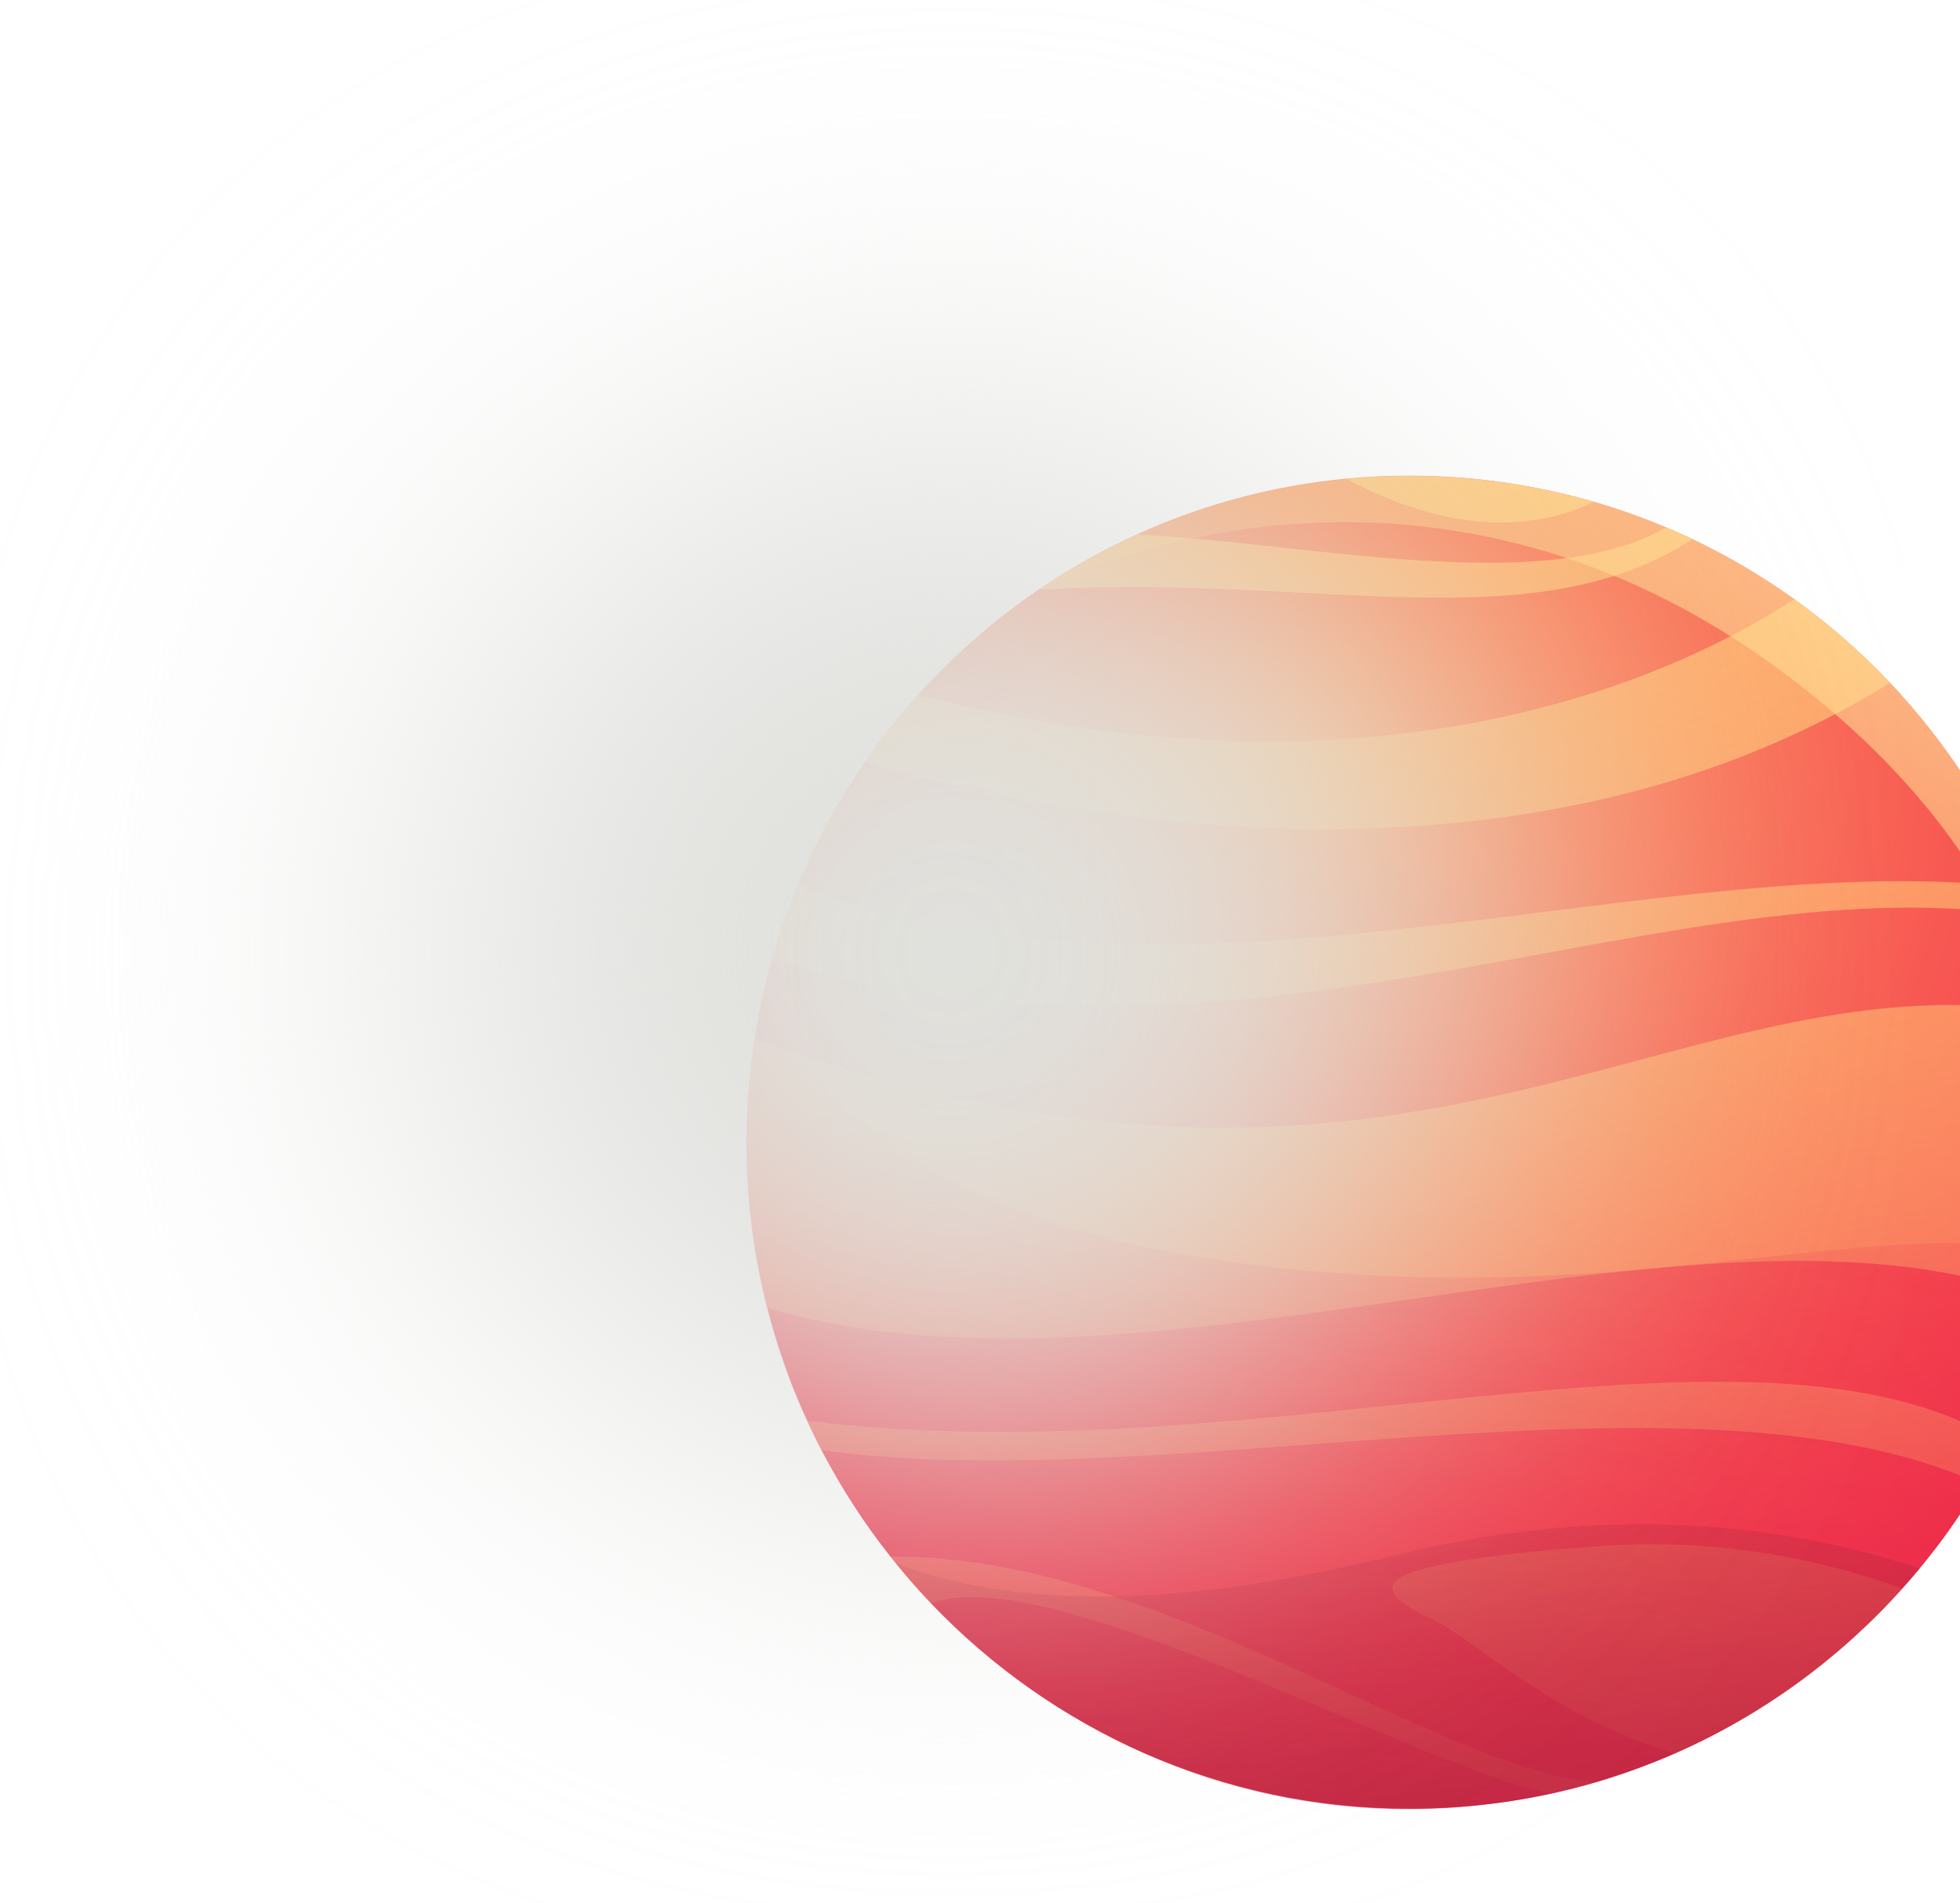
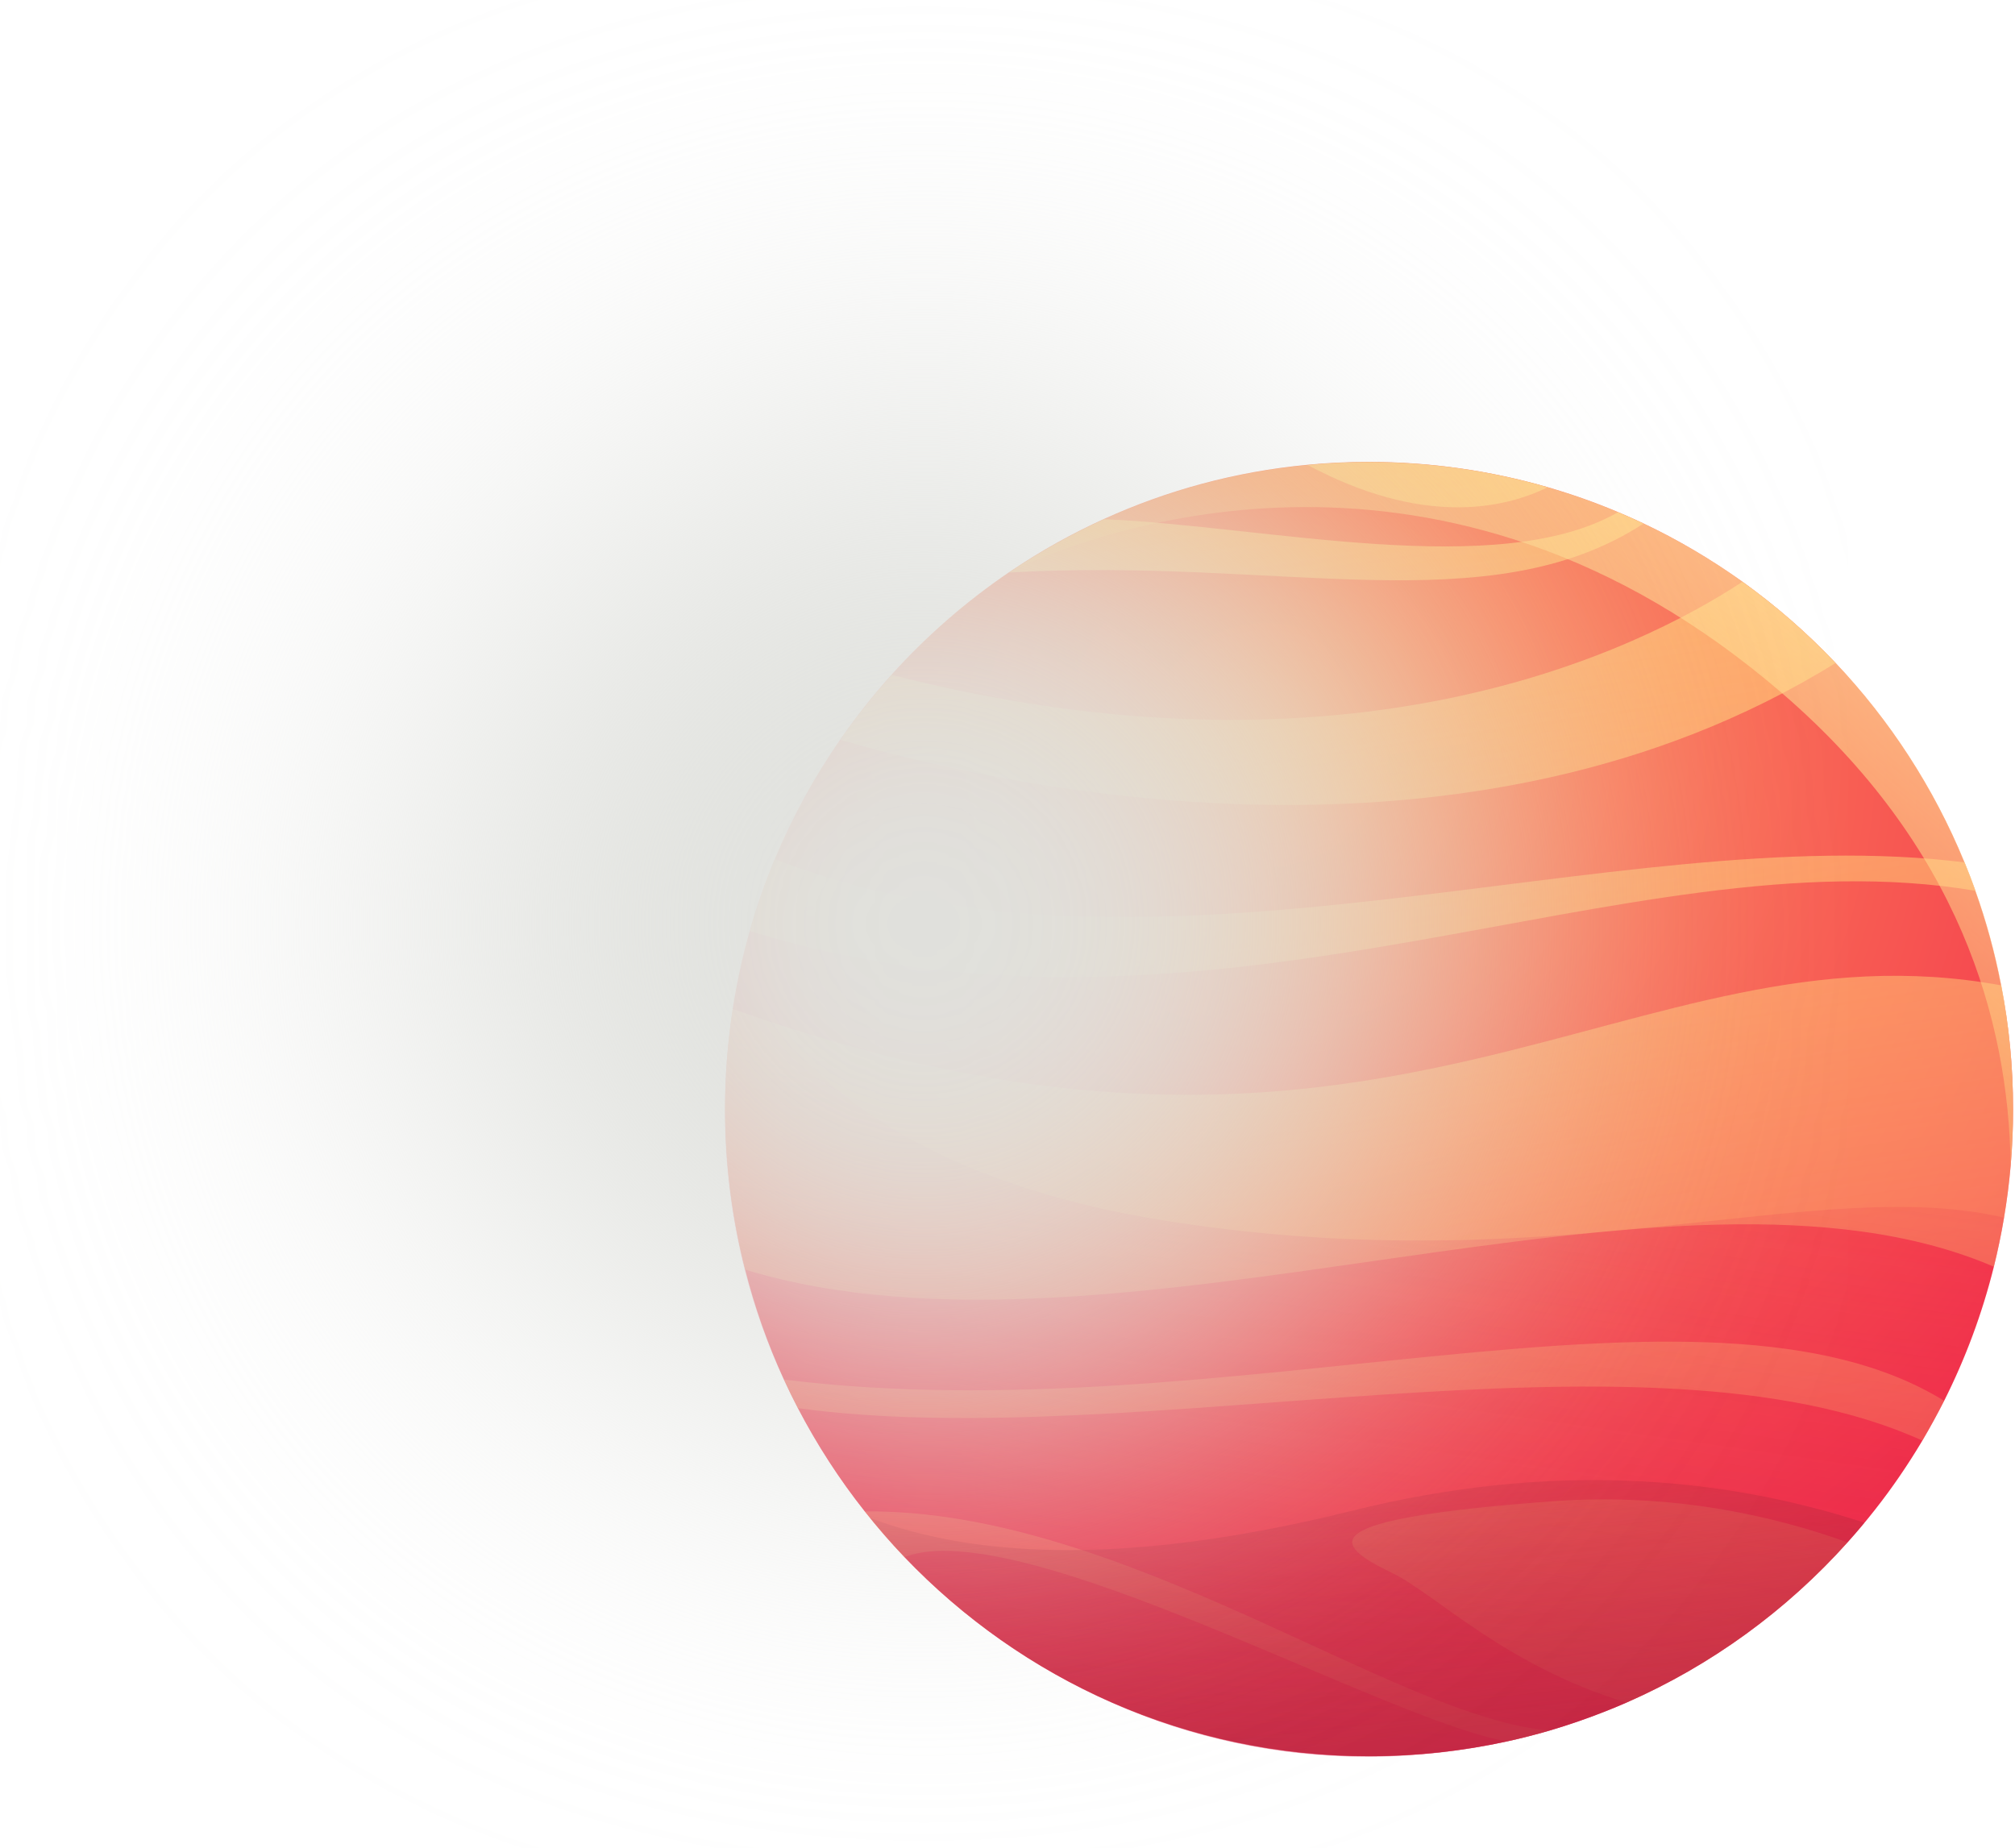
- <svg xmlns="http://www.w3.org/2000/svg" width="956" height="928" viewBox="0 0 956 928" fill="none">
+ <svg xmlns="http://www.w3.org/2000/svg" width="1012" height="928" viewBox="0 0 1012 928" fill="none">
  <path d="M1011.03 557.108C1011.03 566.701 1010.63 576.177 1009.81 585.595C1009.05 594.369 1007.95 603.026 1006.49 611.566C1005.1 619.931 1003.35 628.178 1001.37 636.251C995.491 659.824 987.051 682.402 976.399 703.577C972.965 710.362 969.298 717.03 965.456 723.582C958.238 735.69 950.322 747.33 941.591 758.386C937.167 764.001 932.627 769.441 927.854 774.705C897.178 808.924 859.343 836.533 816.793 855.193C813.649 856.597 810.448 857.884 807.246 859.17C797.758 862.972 788.096 866.307 778.201 869.231C771.157 871.279 764.056 873.092 756.838 874.671C734.544 879.526 711.378 882.1 687.629 882.1C595.893 882.1 513.121 843.728 454.214 782.076C447.229 774.764 440.594 767.101 434.307 759.146C421.501 743.002 410.267 725.571 400.663 707.145C398.218 702.465 395.89 697.669 393.678 692.814C385.587 675.207 379.068 656.782 374.236 637.654C367.659 611.859 364.166 584.835 364.166 556.991C364.166 539.853 365.505 523.065 368.008 506.687C368.998 500.369 370.103 494.169 371.442 488.027C372.897 481.125 374.644 474.34 376.506 467.613C379.999 455.271 384.248 443.163 389.138 431.464C397.985 410.231 409.045 390.109 421.967 371.449C429.883 360.043 438.498 349.163 447.753 338.868C465.274 319.448 485.064 302.193 506.718 287.452C507.416 286.984 508.115 286.516 508.813 286.048C523.249 276.397 538.5 267.915 554.449 260.662C586.114 246.272 620.457 236.855 656.546 233.462C666.732 232.468 677.035 232 687.454 232C718.537 232 748.631 236.446 777.095 244.635C789.202 248.144 801.018 252.297 812.485 257.152C816.792 258.966 821.042 260.837 825.233 262.826C842.695 271.074 859.284 280.901 874.884 292.015C891.765 304.123 907.423 317.752 921.684 332.785C949.041 361.681 971.16 395.549 986.527 432.985C988.448 437.664 990.311 442.461 991.999 447.257C997.47 462.583 1001.84 478.434 1004.98 494.754C1009 515.051 1011.03 535.875 1011.03 557.108Z" fill="url(#paint0_radial_201_2)" />
  <path d="M1011.03 557.109C1011.03 584.426 1007.66 610.923 1001.37 636.251C839.843 566.643 562.074 694.745 374.236 637.713C367.659 611.918 364.166 584.894 364.166 557.05C364.166 539.912 365.505 523.124 368.008 506.746C698.106 624.318 818.131 460.711 1005.1 494.93C1009 515.052 1011.03 535.876 1011.03 557.109Z" fill="url(#paint1_linear_201_2)" />
  <path d="M992.173 447.432C816.268 417.659 611.55 539.56 376.622 467.671C380.115 455.329 384.364 443.221 389.253 431.522C579.943 506.102 809.865 411.108 986.701 433.16C988.622 437.898 990.485 442.636 992.173 447.432Z" fill="url(#paint2_linear_201_2)" />
  <path d="M921.857 333.019C736.872 447.726 503.225 395.257 422.083 371.567C429.999 360.16 438.614 349.28 447.869 338.986C678.838 398.123 823.078 326.351 875.058 292.249C891.938 304.299 907.596 317.986 921.857 333.019Z" fill="url(#paint3_linear_201_2)" />
  <path d="M825.407 263.002C747.641 313.541 642.342 279.731 506.834 287.569C521.91 277.333 537.859 268.383 554.565 260.779C636.58 264.347 752.356 291.722 812.659 257.27C816.967 259.083 821.216 261.013 825.407 263.002Z" fill="url(#paint4_linear_201_2)" />
  <path d="M777.327 244.752C755.441 255.456 714.812 264.581 656.778 233.58C666.965 232.585 677.268 232.117 687.687 232.117C718.77 232.117 748.805 236.504 777.327 244.752Z" fill="url(#paint5_linear_201_2)" />
  <path d="M976.398 703.577C972.964 710.362 969.297 717.031 965.455 723.582C826.512 660.35 570.047 730.66 400.72 707.262C398.275 702.583 395.947 697.786 393.735 692.931C615.683 720.482 856.373 629.641 976.398 703.577Z" fill="url(#paint6_linear_201_2)" />
  <path d="M778.199 869.173C771.156 871.221 764.055 873.034 756.837 874.613C697.115 864.845 512.596 759.731 454.213 782.076C447.228 774.764 440.592 767.102 434.306 759.146C563.994 757.86 700.957 862.973 778.199 869.173Z" fill="url(#paint7_linear_201_2)" />
  <path d="M927.911 774.706C897.235 808.925 859.4 836.534 816.85 855.194C755.848 836.651 720.632 800.385 699.328 790.149C668.187 775.116 658.815 763.125 778.782 754.117C839.9 749.437 891.764 761.662 927.911 774.706Z" fill="url(#paint8_linear_201_2)" />
  <path opacity="0.45" d="M1006.55 611.566C985.188 740.135 886.933 846.068 756.896 874.671C525.984 925.151 321.732 718.551 371.558 488.144C398.334 539.034 457.881 593.316 587.801 613.555C784.428 644.088 912.486 589.631 1006.55 611.566Z" fill="url(#paint9_linear_201_2)" />
  <path opacity="0.55" d="M936.41 764.82C933.675 768.155 930.822 771.489 927.912 774.706C897.236 808.925 859.401 836.534 816.851 855.193C813.708 856.597 810.506 857.884 807.305 859.171C797.817 862.973 788.154 866.307 778.259 869.232C771.216 871.279 764.114 873.092 756.897 874.672C734.603 879.527 711.436 882.1 687.687 882.1C595.951 882.1 513.179 843.729 454.273 782.076C448.277 775.759 442.515 769.266 437.043 762.481C490.187 782.544 567.313 786.58 679.131 758.796C777.386 734.345 863.126 741.013 936.41 764.82Z" fill="url(#paint10_linear_201_2)" />
  <path d="M1011.03 557.109C1011.03 566.702 1010.63 576.178 1009.81 585.595C1008.88 512.302 983.675 424.62 895.14 348.286C725.172 201.7 552.76 265.985 508.988 286.165C523.423 276.514 538.674 268.032 554.623 260.779C586.288 246.39 620.631 236.972 656.72 233.58C666.906 232.585 677.209 232.117 687.628 232.117C718.711 232.117 748.805 236.563 777.269 244.752C789.376 248.261 801.192 252.415 812.659 257.27C816.967 259.083 821.216 260.955 825.407 262.943C842.869 271.191 859.459 281.018 875.058 292.132C891.939 304.24 907.597 317.869 921.858 332.902C949.216 361.798 971.335 395.666 986.702 433.102C988.622 437.781 990.485 442.578 992.173 447.374C997.645 462.7 1002.01 478.551 1005.15 494.871C1009 515.052 1011.03 535.875 1011.03 557.109Z" fill="url(#paint11_linear_201_2)" />
  <g filter="url(#filter0_f_201_2)">
    <circle cx="464" cy="464" r="264" fill="#E0E1DD" />
  </g>
  <defs>
    <filter id="filter0_f_201_2" x="0" y="0" width="928" height="928" filterUnits="userSpaceOnUse" color-interpolation-filters="sRGB">
      <feFlood flood-opacity="0" result="BackgroundImageFix" />
      <feBlend mode="normal" in="SourceGraphic" in2="BackgroundImageFix" result="shape" />
      <feGaussianBlur stdDeviation="100" result="effect1_foregroundBlur_201_2" />
    </filter>
    <radialGradient id="paint0_radial_201_2" cx="0" cy="0" r="1" gradientUnits="userSpaceOnUse" gradientTransform="translate(636.282 373.578) scale(529.824 532.424)">
      <stop stop-color="#FFA360" />
      <stop offset="1" stop-color="#F22749" />
    </radialGradient>
    <linearGradient id="paint1_linear_201_2" x1="630.864" y1="159.692" x2="760.82" y2="1060.32" gradientUnits="userSpaceOnUse">
      <stop stop-color="#FFBB71" />
      <stop offset="1" stop-color="#FFBB71" stop-opacity="0" />
    </linearGradient>
    <linearGradient id="paint2_linear_201_2" x1="641.617" y1="158.138" x2="771.572" y2="1058.77" gradientUnits="userSpaceOnUse">
      <stop stop-color="#FFBB71" />
      <stop offset="1" stop-color="#FFBB71" stop-opacity="0" />
    </linearGradient>
    <linearGradient id="paint3_linear_201_2" x1="644.199" y1="157.767" x2="774.155" y2="1058.4" gradientUnits="userSpaceOnUse">
      <stop stop-color="#FFBB71" />
      <stop offset="1" stop-color="#FFBB71" stop-opacity="0" />
    </linearGradient>
    <linearGradient id="paint4_linear_201_2" x1="649.243" y1="157.037" x2="779.199" y2="1057.67" gradientUnits="userSpaceOnUse">
      <stop stop-color="#FFBB71" />
      <stop offset="1" stop-color="#FFBB71" stop-opacity="0" />
    </linearGradient>
    <linearGradient id="paint5_linear_201_2" x1="704.153" y1="149.113" x2="834.11" y2="1049.75" gradientUnits="userSpaceOnUse">
      <stop stop-color="#FFBB71" />
      <stop offset="1" stop-color="#FFBB71" stop-opacity="0" />
    </linearGradient>
    <linearGradient id="paint6_linear_201_2" x1="608.586" y1="162.906" x2="738.541" y2="1063.54" gradientUnits="userSpaceOnUse">
      <stop stop-color="#FFBB71" />
      <stop offset="1" stop-color="#FFBB71" stop-opacity="0" />
    </linearGradient>
    <linearGradient id="paint7_linear_201_2" x1="515.145" y1="176.386" x2="645.102" y2="1077.02" gradientUnits="userSpaceOnUse">
      <stop stop-color="#FFBB71" />
      <stop offset="1" stop-color="#FFBB71" stop-opacity="0" />
    </linearGradient>
    <linearGradient id="paint8_linear_201_2" x1="713.886" y1="147.714" x2="843.841" y2="1048.34" gradientUnits="userSpaceOnUse">
      <stop stop-color="#FFBB71" />
      <stop offset="1" stop-color="#FFBB71" stop-opacity="0" />
    </linearGradient>
    <linearGradient id="paint9_linear_201_2" x1="642.206" y1="876.144" x2="706.623" y2="427.429" gradientUnits="userSpaceOnUse">
      <stop stop-color="#D8274D" />
      <stop offset="1" stop-color="#F22749" stop-opacity="0" />
    </linearGradient>
    <linearGradient id="paint10_linear_201_2" x1="698.86" y1="873.643" x2="674.172" y2="652.541" gradientUnits="userSpaceOnUse">
      <stop stop-color="#A9273E" />
      <stop offset="1" stop-color="#B62738" stop-opacity="0" />
    </linearGradient>
    <linearGradient id="paint11_linear_201_2" x1="988.376" y1="162.173" x2="742.473" y2="453.239" gradientUnits="userSpaceOnUse">
      <stop stop-color="#FFECB8" />
      <stop offset="1" stop-color="#FFD371" stop-opacity="0.2" />
    </linearGradient>
  </defs>
</svg>
